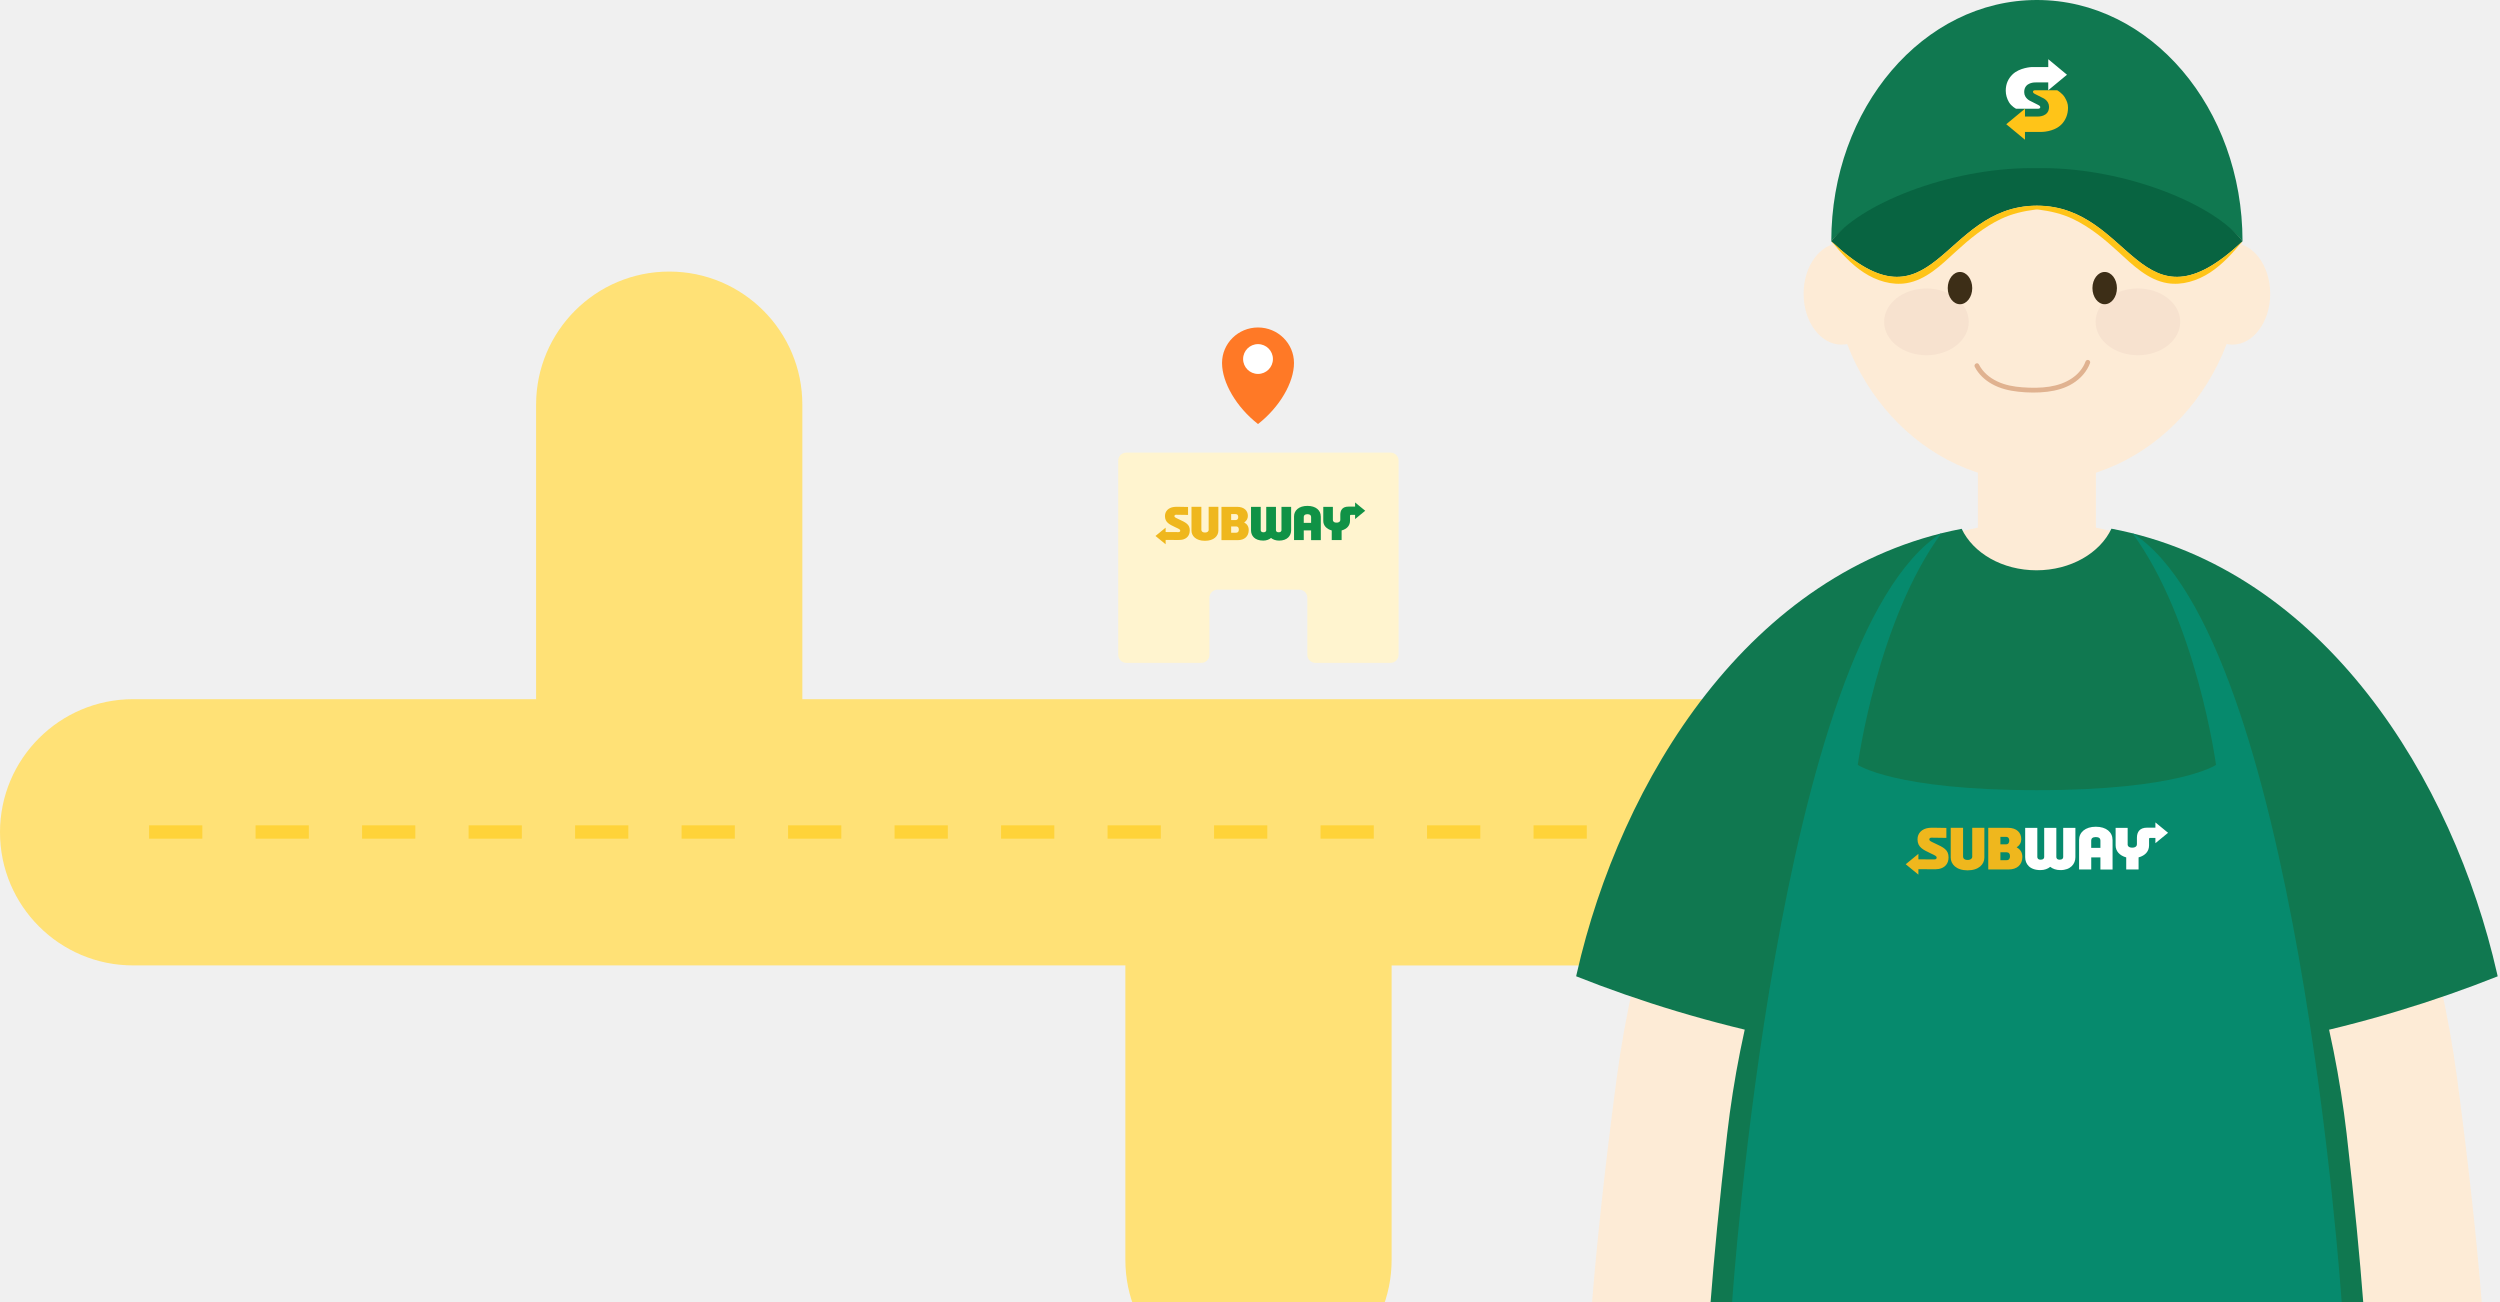
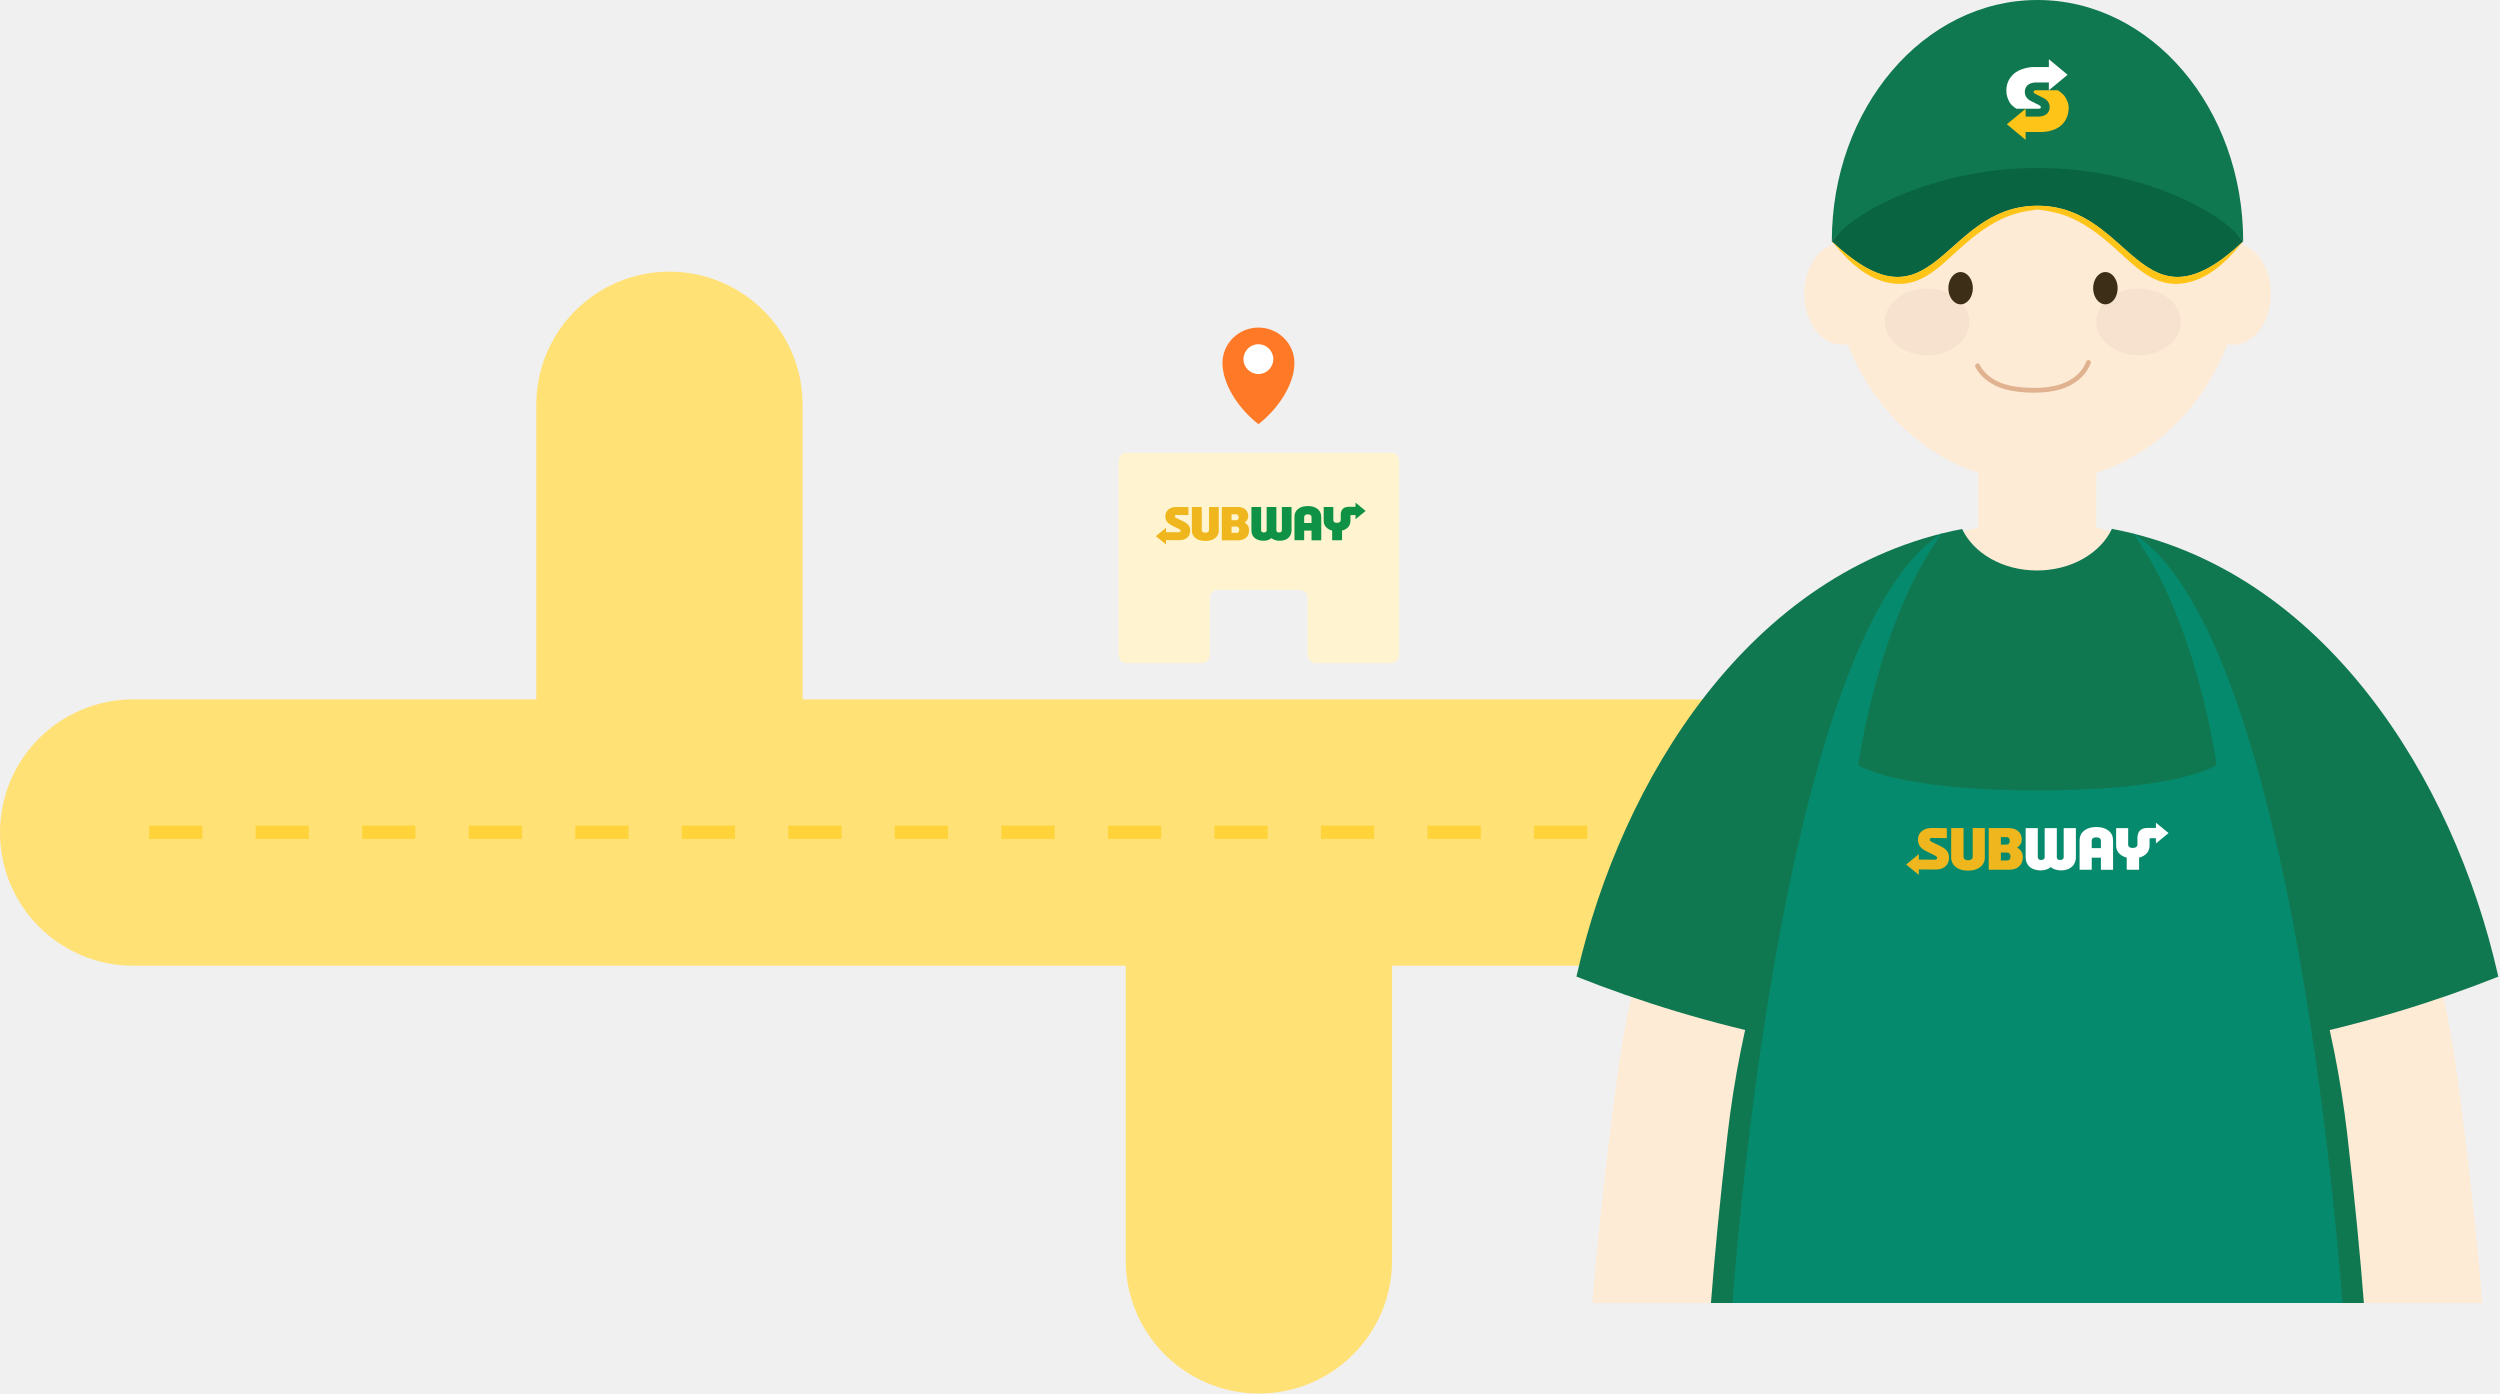
- <svg xmlns="http://www.w3.org/2000/svg" width="939" height="489" viewBox="0 0 939 489" fill="none">
-   <path d="M472.69 523.23C445.08 523.23 422.69 500.84 422.69 473.23V362.61H50C22.39 362.61 0 340.22 0 312.61C0 285 22.39 262.61 50 262.61H201.36V152C201.36 124.39 223.75 102 251.36 102C278.97 102 301.36 124.39 301.36 152V262.62H666.47C694.08 262.62 716.47 285.01 716.47 312.62C716.47 340.23 694.08 362.62 666.47 362.62H522.69V473.24C522.69 500.85 500.3 523.24 472.69 523.24V523.23Z" fill="#FFE176" />
-   <g clip-path="url(#clip0_747_1008)">
-     <path d="M76 310H56V315H76V310Z" fill="#FFD339" />
-     <path d="M116 310H96V315H116V310Z" fill="#FFD339" />
-     <path d="M156 310H136V315H156V310Z" fill="#FFD339" />
-     <path d="M196 310H176V315H196V310Z" fill="#FFD339" />
-     <path d="M236 310H216V315H236V310Z" fill="#FFD339" />
-     <path d="M276 310H256V315H276V310Z" fill="#FFD339" />
-     <path d="M316 310H296V315H316V310Z" fill="#FFD339" />
-     <path d="M356 310H336V315H356V310Z" fill="#FFD339" />
-     <path d="M396 310H376V315H396V310Z" fill="#FFD339" />
-     <path d="M436 310H416V315H436V310Z" fill="#FFD339" />
-     <path d="M476 310H456V315H476V310Z" fill="#FFD339" />
-     <path d="M516 310H496V315H516V310Z" fill="#FFD339" />
-     <path d="M556 310H536V315H556V310Z" fill="#FFD339" />
-     <path d="M596 310H576V315H596V310Z" fill="#FFD339" />
-     <path d="M636 310H616V315H636V310Z" fill="#FFD339" />
-     <path d="M676 310H656V315H676V310Z" fill="#FFD339" />
-     <path d="M716 310H696V315H716V310Z" fill="#FFD339" />
+ <svg xmlns="http://www.w3.org/2000/svg" width="897" height="500" viewBox="0 0 897 500" fill="none">
+   <path d="M451.695 499.99C425.312 499.99 403.916 478.595 403.916 452.211V346.504H47.779C21.395 346.504 0 325.109 0 298.725C0 272.341 21.395 250.946 47.779 250.946H192.417V145.249C192.417 118.865 213.812 97.469 240.196 97.469C266.58 97.469 287.975 118.865 287.975 145.249V250.955H636.869C663.252 250.955 684.648 272.351 684.648 298.735C684.648 325.118 663.252 346.514 636.869 346.514H499.475V452.221C499.475 478.604 478.079 500 451.695 500V499.99Z" fill="#FFE176" />
+   <g clip-path="url(#clip0_763_1120)">
+     <path d="M72.612 296.233H53.5V301.011H72.612V296.233Z" fill="#FFD339" />
+     <path d="M110.834 296.233H91.723V301.011H110.834V296.233Z" fill="#FFD339" />
+     <path d="M149.059 296.233H129.947V301.011H149.059V296.233Z" fill="#FFD339" />
+     <path d="M187.282 296.233H168.17V301.011H187.282V296.233Z" fill="#FFD339" />
+     <path d="M225.506 296.233H206.395V301.011H225.506V296.233Z" fill="#FFD339" />
+     <path d="M263.729 296.233H244.617V301.011H263.729V296.233Z" fill="#FFD339" />
+     <path d="M301.952 296.233H282.84V301.011H301.952V296.233Z" fill="#FFD339" />
+     <path d="M340.176 296.233H321.064V301.011H340.176V296.233Z" fill="#FFD339" />
+     <path d="M378.399 296.233H359.287V301.011H378.399V296.233Z" fill="#FFD339" />
+     <path d="M416.621 296.233H397.51V301.011H416.621V296.233Z" fill="#FFD339" />
+     <path d="M454.846 296.233H435.734V301.011H454.846V296.233Z" fill="#FFD339" />
+     <path d="M493.069 296.233H473.957V301.011H493.069V296.233Z" fill="#FFD339" />
+     <path d="M531.291 296.233H512.18V301.011H531.291V296.233Z" fill="#FFD339" />
+     <path d="M569.516 296.233H550.404V301.011H569.516V296.233Z" fill="#FFD339" />
+     <path d="M607.739 296.233H588.627V301.011H607.739V296.233Z" fill="#FFD339" />
+     <path d="M645.963 296.233H626.852V301.011H645.963V296.233Z" fill="#FFD339" />
+     <path d="M684.186 296.233H665.074V301.011H684.186V296.233Z" fill="#FFD339" />
  </g>
-   <path d="M932.151 489.24C930.481 468.56 927.661 440.81 922.881 404.9C910.061 308.5 858.641 196.03 765.101 195.96H765.021C671.491 196.02 620.061 308.49 607.241 404.9C602.461 440.82 599.641 468.57 597.971 489.24H932.151Z" fill="#FDEBD6" />
-   <path d="M787.22 133.22H742.9V204.32H787.22V133.22Z" fill="#FDEBD6" />
-   <path d="M765.13 399.96C830.71 399.96 890.9 385.52 938.13 366.71C938.05 366.35 937.97 365.99 937.89 365.63C921.39 292.98 872.93 213.79 793.06 198.57C788.78 207.7 777.8 214.2 764.92 214.2C752.04 214.2 741.1 207.72 736.8 198.62C657.09 213.97 608.72 293.07 592.24 365.63C592.16 365.99 592.08 366.34 592 366.69C639.27 385.51 699.53 399.96 765.14 399.96H765.13Z" fill="#107850" />
-   <path d="M887.64 489.24C886.37 472.77 884.4 451.81 881.38 425.74C871.93 344.3 834.03 249.29 765.09 249.24H765.03C696.09 249.29 658.19 344.3 648.74 425.74C645.72 451.8 643.75 472.77 642.48 489.24H887.63H887.64Z" fill="#107850" />
-   <path d="M800.85 200.16C825.03 233.03 832.34 287.3 832.34 287.3C832.34 287.3 818.48 296.79 765.15 296.79H764.97C711.64 296.79 697.78 287.3 697.78 287.3C697.78 287.3 705.08 233.03 729.27 200.16C667.36 239.38 650.58 489.24 650.58 489.24H879.54C879.54 489.24 862.76 239.38 800.85 200.16Z" fill="#068A6D" />
-   <path d="M731.879 322.03C731.879 324.45 730.479 325.93 728.269 326.38C727.649 326.5 726.629 326.5 725.929 326.5L720.549 326.46V328.51L715.789 324.61L720.549 320.71V322.76L726.589 322.8C727.159 322.8 727.409 322.47 727.409 322.14C727.409 321.53 726.839 321.32 725.109 320.5C722.359 319.18 720.219 318.24 720.219 315.24C720.219 312.9 721.899 311.3 724.369 310.97C724.859 310.89 725.809 310.89 726.379 310.89C727.609 310.89 731.059 310.97 731.059 310.97V314.71L725.389 314.63C724.899 314.63 724.649 314.96 724.649 315.29C724.649 315.78 725.059 315.98 726.659 316.73C730.029 318.29 731.879 319.15 731.879 322.03ZM740.789 321.73C740.789 322.42 740.169 323 739.059 323C737.859 323 737.329 322.43 737.329 321.73V310.93H732.689V322.1C732.689 324.56 734.739 326.9 739.009 326.9C743.279 326.9 745.329 324.6 745.329 322.1V310.93H740.769V321.73H740.779H740.789ZM759.599 321.81C759.599 324.89 757.509 326.57 754.469 326.57H746.789V310.92H754.179C757.509 310.92 759.189 312.77 759.189 315.19C759.189 316.42 758.619 317.49 757.459 318.27C758.819 319.01 759.589 320.16 759.589 321.8L759.599 321.81ZM751.349 317.13H753.479C754.299 317.13 754.679 316.56 754.679 315.73C754.679 314.9 754.309 314.33 753.479 314.33H751.349V317.12V317.13ZM754.959 321.6C754.959 320.66 754.509 320.12 753.689 320.12H751.349V323.08H753.689C754.549 323.08 754.959 322.51 754.959 321.6Z" fill="#EFB71D" />
-   <path d="M774.958 310.95H779.518V321.96C779.518 324.51 777.708 326.81 773.888 326.81C772.248 326.81 770.968 326.32 770.068 325.58C769.168 326.32 767.938 326.81 766.408 326.81C762.338 326.81 760.658 324.51 760.658 321.96V310.95H765.218V321.87C765.218 322.32 765.468 322.9 766.488 322.9C767.508 322.9 767.798 322.37 767.798 321.87V310.95H772.358V321.87C772.358 322.32 772.608 322.9 773.628 322.9C774.648 322.9 774.938 322.37 774.938 321.87V310.95H774.958ZM799.148 317.11V310.95H794.628V317.52C794.628 319.7 796.108 321.34 798.608 322.04V326.56H803.248V322.04C805.798 321.35 807.188 319.7 807.188 317.52V315.1C807.188 314.85 807.308 314.73 807.558 314.73H809.568V316.7L814.328 312.8L809.568 308.9V310.87H806.408C803.738 310.87 802.628 312.43 802.628 314.65V317.11C802.628 317.68 802.218 318.38 800.858 318.38C799.498 318.38 799.128 317.69 799.128 317.11H799.138H799.148ZM793.478 315.43V326.6H788.918V322.04H785.468V326.56H780.908V315.44C780.908 312.65 783.208 310.52 787.188 310.52C791.168 310.52 793.468 312.61 793.468 315.44V315.43H793.478ZM788.918 318.46V315.67C788.918 314.93 788.388 314.4 787.188 314.4C785.988 314.4 785.458 314.93 785.458 315.67V318.46H788.918Z" fill="white" />
-   <path d="M691.61 129.44C699.441 129.44 705.79 120.893 705.79 110.35C705.79 99.807 699.441 91.26 691.61 91.26C683.778 91.26 677.43 99.807 677.43 110.35C677.43 120.893 683.778 129.44 691.61 129.44Z" fill="#FDEBD6" />
-   <path d="M838.51 129.44C846.341 129.44 852.69 120.893 852.69 110.35C852.69 99.807 846.341 91.26 838.51 91.26C830.679 91.26 824.33 99.807 824.33 110.35C824.33 120.893 830.679 129.44 838.51 129.44Z" fill="#FDEBD6" />
-   <path d="M765.06 181.09C807.713 181.09 842.29 143.28 842.29 96.64C842.29 49.999 807.713 12.19 765.06 12.19C722.407 12.19 687.83 49.999 687.83 96.64C687.83 143.28 722.407 181.09 765.06 181.09Z" fill="#FDEBD6" />
-   <path d="M723.57 133.43C732.345 133.43 739.46 127.816 739.46 120.89C739.46 113.964 732.345 108.35 723.57 108.35C714.794 108.35 707.68 113.964 707.68 120.89C707.68 127.816 714.794 133.43 723.57 133.43Z" fill="#F7E2CF" />
-   <path d="M802.999 133.43C811.775 133.43 818.889 127.816 818.889 120.89C818.889 113.964 811.775 108.35 802.999 108.35C794.224 108.35 787.109 113.964 787.109 120.89C787.109 127.816 794.224 133.43 802.999 133.43Z" fill="#F7E2CF" />
-   <path d="M736.17 114.27C738.711 114.27 740.77 111.557 740.77 108.21C740.77 104.863 738.711 102.15 736.17 102.15C733.63 102.15 731.57 104.863 731.57 108.21C731.57 111.557 733.63 114.27 736.17 114.27Z" fill="#3D2E17" />
-   <path d="M790.52 114.27C793.06 114.27 795.12 111.557 795.12 108.21C795.12 104.863 793.06 102.15 790.52 102.15C787.979 102.15 785.92 104.863 785.92 108.21C785.92 111.557 787.979 114.27 790.52 114.27Z" fill="#3D2E17" />
-   <path d="M741.72 137.79C743.13 140.54 745.48 142.73 748.16 144.23C751.23 145.96 754.7 146.77 758.18 147.14C761.74 147.52 765.43 147.58 768.99 147.14C772.35 146.72 775.68 145.82 778.57 144.01C781.46 142.2 783.85 139.57 785.04 136.32C785.21 135.86 784.85 135.33 784.41 135.21C783.91 135.07 783.47 135.38 783.3 135.84C782.38 138.36 780.53 140.49 778.34 142C775.79 143.76 772.85 144.74 769.81 145.22C766.48 145.75 763.03 145.72 759.68 145.48C756.42 145.25 753.09 144.66 750.12 143.23C747.15 141.8 744.75 139.75 743.28 136.89C742.75 135.86 741.2 136.77 741.72 137.8V137.79Z" fill="#E0B290" />
-   <path d="M765.06 0C722.41 0 687.83 40.57 687.83 90.61C698.17 77.64 732.66 64.68 765.06 64.68C797.46 64.68 831.95 77.65 842.29 90.61C842.29 40.57 807.72 0 765.06 0Z" fill="#107850" />
-   <path d="M757.199 40.83H765.639C765.639 40.83 766.319 40.82 766.319 40.25C766.319 39.74 765.609 39.45 765.609 39.45L762.689 37.97C762.689 37.97 760.289 37.03 760.289 34.59C760.289 30.72 764.609 30.96 764.609 30.96H769.319V33.9L776.359 28.07L769.329 22.24V25.18H763.179C763.179 25.18 758.509 25.34 755.829 28.03C754.289 29.57 753.359 31.5 753.359 34.08C753.359 35.58 753.809 37.07 754.549 38.35C755.479 39.96 757.209 40.83 757.209 40.83H757.199Z" fill="white" />
-   <path d="M772.709 33.9H764.269C764.269 33.9 763.589 33.91 763.589 34.48C763.589 34.99 764.299 35.28 764.299 35.28L767.219 36.76C767.219 36.76 769.619 37.7 769.619 40.14C769.619 44.01 765.299 43.77 765.299 43.77H760.589V40.83L753.549 46.66L760.579 52.49V49.55H766.729C766.729 49.55 771.409 49.61 774.259 46.76C775.799 45.22 776.749 43.03 776.749 40.45C776.749 38.95 776.299 37.9 775.559 36.62C774.629 35.01 772.689 33.91 772.689 33.91L772.709 33.9Z" fill="#FFC418" />
-   <path d="M842.29 90.61C832.12 76.86 798.53 63.14 766.98 63.14C766.34 63.14 765.7 63.14 765.06 63.16C764.42 63.15 763.78 63.14 763.14 63.14C731.59 63.14 698 76.86 687.83 90.61C687.83 90.61 687.83 90.62 687.84 90.63C687.85 90.64 687.87 90.66 687.88 90.68C726.52 127.11 729.01 77.37 765.01 77.28H765.1C801.1 77.37 803.59 127.11 842.23 90.68C842.23 90.68 842.26 90.65 842.27 90.63C842.27 90.63 842.27 90.62 842.28 90.61H842.29Z" fill="#086441" />
-   <path d="M765.111 77.23H765.021C729.021 77.32 726.531 127.06 687.891 90.63C691.471 95 695.301 99.27 700.041 102.36C704.771 105.45 710.541 107.28 716.111 106.35C723.411 105.13 729.081 99.57 734.531 94.56C739.711 89.8 745.211 85.25 751.571 82.23C755.701 80.26 760.081 79.28 764.561 78.71C764.901 78.67 765.241 78.67 765.581 78.71C770.071 79.28 774.451 80.27 778.571 82.23C784.931 85.26 790.431 89.8 795.611 94.56C801.061 99.57 806.731 105.13 814.031 106.35C819.601 107.28 825.371 105.45 830.101 102.36C834.831 99.27 838.661 95 842.251 90.63C803.611 127.06 801.121 77.31 765.121 77.23H765.111Z" fill="#FFC418" />
-   <path d="M472.512 123C479.971 123 486.023 128.97 486.023 136.333C486.023 143.696 480.626 152.943 472.512 159.27C464.397 152.943 459 143.696 459 136.333C459 128.97 465.047 123 472.512 123Z" fill="#FF7926" />
-   <path d="M472.511 140.448C475.604 140.448 478.111 137.941 478.111 134.849C478.111 131.757 475.604 129.25 472.511 129.25C469.419 129.25 466.912 131.757 466.912 134.849C466.912 137.941 469.419 140.448 472.511 140.448Z" fill="white" />
-   <g clip-path="url(#clip1_747_1008)">
-     <path d="M420 173.02V245.95C420 247.62 421.35 248.97 423.02 248.97H451.24C452.91 248.97 454.26 247.62 454.26 245.95V224.5C454.26 222.83 455.61 221.48 457.28 221.48H488.02C489.69 221.48 491.04 222.83 491.04 224.5V245.95C491.04 247.62 492.39 248.97 494.06 248.97H522.29C523.96 248.97 525.31 247.62 525.31 245.95V173.02C525.31 171.35 523.96 170 522.29 170H423.02C421.35 170 420 171.35 420 173.02Z" fill="#FFF4CF" />
-     <path d="M446.87 199.24C446.87 201.18 445.75 202.36 443.98 202.72C443.49 202.82 442.67 202.82 442.11 202.82L437.81 202.79V204.43L434 201.31L437.81 198.19V199.83L442.64 199.86C443.1 199.86 443.3 199.6 443.3 199.34C443.3 198.85 442.84 198.68 441.46 198.03C439.26 196.98 437.56 196.22 437.56 193.83C437.56 191.96 438.91 190.68 440.88 190.42C441.27 190.35 442.03 190.35 442.49 190.35C443.48 190.35 446.23 190.42 446.23 190.42V193.41L441.7 193.34C441.31 193.34 441.11 193.6 441.11 193.86C441.11 194.25 441.44 194.42 442.72 195.01C445.41 196.26 446.89 196.95 446.89 199.24H446.87ZM453.99 199C453.99 199.56 453.5 200.02 452.61 200.02C451.65 200.02 451.23 199.56 451.23 199V190.36H447.52V199.29C447.52 201.26 449.16 203.13 452.57 203.13C455.98 203.13 457.62 201.29 457.62 199.29V190.36H453.97V199H453.98H453.99ZM469.02 199.07C469.02 201.53 467.35 202.88 464.92 202.88H458.78V190.37H464.69C467.35 190.37 468.7 191.85 468.7 193.78C468.7 194.77 468.24 195.62 467.32 196.24C468.4 196.83 469.02 197.75 469.02 199.06V199.07ZM462.42 195.33H464.12C464.78 195.33 465.08 194.87 465.08 194.21C465.08 193.55 464.78 193.09 464.12 193.09H462.42V195.32V195.33ZM465.31 198.91C465.31 198.16 464.95 197.73 464.29 197.73H462.42V200.09H464.29C464.98 200.09 465.31 199.63 465.31 198.91Z" fill="#EFB71D" />
-     <path d="M481.301 190.38H484.951V199.18C484.951 201.21 483.511 203.05 480.451 203.05C479.141 203.05 478.121 202.66 477.401 202.06C476.681 202.65 475.701 203.05 474.481 203.05C471.231 203.05 469.881 201.21 469.881 199.18V190.38H473.531V199.11C473.531 199.47 473.731 199.93 474.551 199.93C475.371 199.93 475.601 199.5 475.601 199.11V190.38H479.251V199.11C479.251 199.47 479.451 199.93 480.271 199.93C481.091 199.93 481.321 199.5 481.321 199.11V190.38H481.301ZM500.631 195.3V190.38H497.021V195.63C497.021 197.37 498.201 198.68 500.201 199.24V202.85H503.911V199.24C505.941 198.68 507.061 197.37 507.061 195.63V193.69C507.061 193.49 507.161 193.39 507.361 193.39H508.971V194.96L512.781 191.84L508.971 188.72V190.29H506.441C504.301 190.29 503.421 191.54 503.421 193.31V195.28C503.421 195.74 503.091 196.3 502.011 196.3C500.931 196.3 500.631 195.74 500.631 195.28H500.641L500.631 195.3ZM496.101 193.95V202.88H492.451V199.23H489.691V202.84H486.041V193.95C486.041 191.72 487.881 190.01 491.061 190.01C494.241 190.01 496.081 191.68 496.081 193.95H496.101ZM492.451 196.38V194.15C492.451 193.56 492.021 193.13 491.071 193.13C490.121 193.13 489.691 193.56 489.691 194.15V196.38H492.451Z" fill="#109246" />
+   <path d="M890.662 467.511C889.066 447.75 886.371 421.232 881.803 386.917C869.553 294.799 820.417 187.324 731.031 187.258H730.955C641.579 187.315 592.433 294.789 580.183 386.917C575.615 421.242 572.92 447.759 571.324 467.511H890.662Z" fill="#FDEBD6" />
+   <path d="M752.158 127.304H709.807V195.246H752.158V127.304Z" fill="#FDEBD6" />
+   <path d="M731.071 382.198C793.739 382.198 851.255 368.399 896.387 350.424C896.311 350.08 896.235 349.736 896.158 349.392C880.391 279.969 834.083 204.296 757.761 189.752C753.671 198.477 743.179 204.688 730.871 204.688C718.563 204.688 708.109 198.496 704 189.8C627.83 204.468 581.608 280.055 565.86 349.392C565.784 349.736 565.707 350.071 565.631 350.405C610.801 368.389 668.385 382.198 731.081 382.198H731.071Z" fill="#107850" />
+   <path d="M848.158 467.509C846.944 451.771 845.062 431.742 842.176 406.829C833.146 329.007 796.929 238.216 731.051 238.169H730.994C665.116 238.216 628.899 329.007 619.869 406.829C616.983 431.732 615.1 451.771 613.887 467.509H848.148H848.158Z" fill="#107850" />
+   <path d="M765.229 191.271C788.335 222.681 795.32 274.541 795.32 274.541C795.32 274.541 782.076 283.609 731.114 283.609H730.942C679.981 283.609 666.736 274.541 666.736 274.541C666.736 274.541 673.712 222.681 696.828 191.271C637.668 228.749 621.633 467.512 621.633 467.512H840.424C840.424 467.512 824.389 228.749 765.229 191.271Z" fill="#068A6D" />
+   <path d="M699.305 307.723C699.305 310.036 697.967 311.45 695.855 311.88C695.263 311.995 694.288 311.995 693.619 311.995L688.478 311.956V313.915L683.93 310.188L688.478 306.462V308.421L694.25 308.459C694.795 308.459 695.034 308.144 695.034 307.828C695.034 307.245 694.489 307.045 692.836 306.261C690.208 305 688.163 304.101 688.163 301.235C688.163 298.999 689.768 297.47 692.129 297.154C692.597 297.078 693.505 297.078 694.049 297.078C695.225 297.078 698.521 297.154 698.521 297.154V300.728L693.103 300.652C692.635 300.652 692.396 300.967 692.396 301.282C692.396 301.751 692.788 301.942 694.317 302.658C697.537 304.149 699.305 304.971 699.305 307.723ZM707.819 307.436C707.819 308.096 707.227 308.65 706.166 308.65C705.019 308.65 704.513 308.105 704.513 307.436V297.116H700.079V307.79C700.079 310.141 702.038 312.377 706.118 312.377C710.199 312.377 712.158 310.179 712.158 307.79V297.116H707.8V307.436H707.81H707.819ZM725.794 307.513C725.794 310.456 723.797 312.061 720.892 312.061H713.553V297.107H720.615C723.797 297.107 725.402 298.874 725.402 301.187C725.402 302.362 724.857 303.385 723.749 304.13C725.048 304.837 725.784 305.936 725.784 307.503L725.794 307.513ZM717.91 303.041H719.946C720.729 303.041 721.092 302.496 721.092 301.703C721.092 300.91 720.739 300.365 719.946 300.365H717.91V303.031V303.041ZM721.36 307.312C721.36 306.414 720.93 305.898 720.146 305.898H717.91V308.726H720.146C720.968 308.726 721.36 308.182 721.36 307.312Z" fill="#EFB71D" />
+   <path d="M740.47 297.139H744.827V307.66C744.827 310.097 743.097 312.294 739.447 312.294C737.88 312.294 736.657 311.826 735.797 311.119C734.937 311.826 733.761 312.294 732.299 312.294C728.41 312.294 726.805 310.097 726.805 307.66V297.139H731.162V307.574C731.162 308.004 731.401 308.558 732.376 308.558C733.35 308.558 733.628 308.052 733.628 307.574V297.139H737.985V307.574C737.985 308.004 738.224 308.558 739.199 308.558C740.173 308.558 740.45 308.052 740.45 307.574V297.139H740.47ZM763.585 303.025V297.139H759.266V303.417C759.266 305.5 760.68 307.067 763.069 307.736V312.056H767.503V307.736C769.94 307.077 771.268 305.5 771.268 303.417V301.105C771.268 300.866 771.383 300.751 771.622 300.751H773.542V302.634L778.091 298.907L773.542 295.18V297.062H770.523C767.971 297.062 766.911 298.553 766.911 300.675V303.025C766.911 303.57 766.519 304.239 765.219 304.239C763.92 304.239 763.566 303.58 763.566 303.025H763.576H763.585ZM758.167 301.42V312.094H753.81V307.736H750.513V312.056H746.155V301.429C746.155 298.763 748.353 296.728 752.156 296.728C755.96 296.728 758.157 298.725 758.157 301.429V301.42H758.167ZM753.81 304.315V301.649C753.81 300.942 753.303 300.436 752.156 300.436C751.01 300.436 750.503 300.942 750.503 301.649V304.315H753.81Z" fill="white" />
+   <path d="M660.894 123.69C668.377 123.69 674.444 115.523 674.444 105.448C674.444 95.373 668.377 87.206 660.894 87.206C653.41 87.206 647.344 95.373 647.344 105.448C647.344 115.523 653.41 123.69 660.894 123.69Z" fill="#FDEBD6" />
+   <path d="M801.249 123.69C808.733 123.69 814.8 115.523 814.8 105.448C814.8 95.373 808.733 87.206 801.249 87.206C793.766 87.206 787.699 95.373 787.699 105.448C787.699 115.523 793.766 123.69 801.249 123.69Z" fill="#FDEBD6" />
+   <path d="M731.091 173.045C771.849 173.045 804.891 136.915 804.891 92.346C804.891 47.777 771.849 11.646 731.091 11.646C690.332 11.646 657.291 47.777 657.291 92.346C657.291 136.915 690.332 173.045 731.091 173.045Z" fill="#FDEBD6" />
+   <path d="M691.434 127.499C699.82 127.499 706.618 122.134 706.618 115.516C706.618 108.898 699.82 103.533 691.434 103.533C683.048 103.533 676.25 108.898 676.25 115.516C676.25 122.134 683.048 127.499 691.434 127.499Z" fill="#F7E2CF" />
+   <path d="M767.323 127.499C775.709 127.499 782.507 122.134 782.507 115.516C782.507 108.898 775.709 103.533 767.323 103.533C758.937 103.533 752.139 108.898 752.139 115.516C752.139 122.134 758.937 127.499 767.323 127.499Z" fill="#F7E2CF" />
+   <path d="M703.466 109.194C705.894 109.194 707.862 106.602 707.862 103.404C707.862 100.205 705.894 97.613 703.466 97.613C701.038 97.613 699.07 100.205 699.07 103.404C699.07 106.602 701.038 109.194 703.466 109.194Z" fill="#3D2E17" />
+   <path d="M755.413 109.194C757.841 109.194 759.809 106.602 759.809 103.404C759.809 100.205 757.841 97.613 755.413 97.613C752.986 97.613 751.018 100.205 751.018 103.404C751.018 106.602 752.986 109.194 755.413 109.194Z" fill="#3D2E17" />
+   <path d="M708.767 131.666C710.114 134.294 712.36 136.387 714.92 137.82C717.854 139.474 721.17 140.248 724.495 140.601C727.897 140.964 731.423 141.022 734.825 140.601C738.036 140.2 741.218 139.34 743.98 137.61C746.741 135.881 749.025 133.367 750.162 130.262C750.325 129.822 749.981 129.316 749.56 129.201C749.083 129.067 748.662 129.364 748.5 129.803C747.621 132.211 745.853 134.247 743.76 135.69C741.323 137.371 738.514 138.308 735.609 138.766C732.427 139.273 729.13 139.244 725.929 139.015C722.814 138.795 719.631 138.231 716.793 136.865C713.955 135.498 711.662 133.539 710.257 130.806C709.751 129.822 708.27 130.692 708.767 131.676V131.666Z" fill="#E0B290" />
+   <path d="M731.056 0C690.3 0 657.256 38.768 657.256 86.585C667.137 74.192 700.095 61.807 731.056 61.807C762.017 61.807 794.975 74.201 804.856 86.585C804.856 38.768 771.821 0 731.056 0Z" fill="#107850" />
+   <path d="M723.546 39.017H731.612C731.612 39.017 732.261 39.008 732.261 38.463C732.261 37.976 731.583 37.699 731.583 37.699L728.793 36.285C728.793 36.285 726.499 35.386 726.499 33.055C726.499 29.357 730.627 29.586 730.627 29.586H735.128V32.395L741.855 26.824L735.138 21.253V24.063H729.261C729.261 24.063 724.798 24.215 722.237 26.786C720.766 28.258 719.877 30.102 719.877 32.567C719.877 34.001 720.307 35.425 721.014 36.648C721.903 38.186 723.556 39.017 723.556 39.017H723.546Z" fill="white" />
+   <path d="M738.377 32.398H730.312C730.312 32.398 729.662 32.407 729.662 32.952C729.662 33.439 730.341 33.716 730.341 33.716L733.131 35.13C733.131 35.13 735.425 36.029 735.425 38.36C735.425 42.058 731.296 41.829 731.296 41.829H726.796V39.02L720.068 44.591L726.786 50.162V47.352H732.663C732.663 47.352 737.135 47.41 739.858 44.686C741.33 43.215 742.238 41.122 742.238 38.657C742.238 37.223 741.808 36.22 741.101 34.997C740.212 33.458 738.358 32.407 738.358 32.407L738.377 32.398Z" fill="#FFC418" />
+   <path d="M804.856 86.588C795.137 73.448 763.039 60.338 732.89 60.338C732.279 60.338 731.667 60.338 731.056 60.357C730.444 60.347 729.833 60.338 729.221 60.338C699.072 60.338 666.974 73.448 657.256 86.588C657.256 86.588 657.256 86.597 657.265 86.607C657.275 86.616 657.294 86.635 657.304 86.654C694.227 121.466 696.607 73.936 731.008 73.85H731.094C765.495 73.936 767.874 121.466 804.798 86.654C804.798 86.654 804.827 86.626 804.836 86.607C804.836 86.607 804.836 86.597 804.846 86.588H804.856Z" fill="#086441" />
+   <path d="M731.109 73.801H731.023C696.622 73.887 694.242 121.418 657.318 86.606C660.739 90.782 664.399 94.862 668.929 97.815C673.449 100.768 678.962 102.517 684.285 101.628C691.261 100.462 696.679 95.149 701.887 90.362C706.837 85.813 712.092 81.465 718.17 78.579C722.117 76.697 726.302 75.76 730.583 75.216C730.908 75.177 731.233 75.177 731.558 75.216C735.848 75.76 740.034 76.706 743.971 78.579C750.048 81.475 755.304 85.813 760.254 90.362C765.462 95.149 770.88 100.462 777.856 101.628C783.178 102.517 788.692 100.768 793.212 97.815C797.732 94.862 801.392 90.782 804.822 86.606C767.899 121.418 765.519 73.878 731.118 73.801H731.109Z" fill="#FFC418" />
+   <path d="M451.529 117.535C458.657 117.535 464.44 123.24 464.44 130.276C464.44 137.312 459.283 146.148 451.529 152.194C443.774 146.148 438.617 137.312 438.617 130.276C438.617 123.24 444.396 117.535 451.529 117.535Z" fill="#FF7926" />
+   <path d="M451.511 134.207C454.466 134.207 456.861 131.812 456.861 128.857C456.861 125.902 454.466 123.506 451.511 123.506C448.556 123.506 446.16 125.902 446.16 128.857C446.16 131.812 448.556 134.207 451.511 134.207Z" fill="white" />
+   <g clip-path="url(#clip1_763_1120)">
+     <path d="M401.342 165.333V235.024C401.342 236.62 402.632 237.91 404.228 237.91H431.194C432.79 237.91 434.08 236.62 434.08 235.024V214.526C434.08 212.931 435.37 211.641 436.966 211.641H466.341C467.937 211.641 469.227 212.931 469.227 214.526V235.024C469.227 236.62 470.517 237.91 472.112 237.91H499.089C500.684 237.91 501.974 236.62 501.974 235.024V165.333C501.974 163.737 500.684 162.447 499.089 162.447H404.228C402.632 162.447 401.342 163.737 401.342 165.333Z" fill="#FFF4CF" />
+     <path d="M427.019 190.388C427.019 192.242 425.949 193.37 424.257 193.714C423.789 193.809 423.006 193.809 422.47 193.809L418.361 193.781V195.348L414.721 192.366L418.361 189.385V190.952L422.977 190.981C423.417 190.981 423.608 190.732 423.608 190.484C423.608 190.016 423.168 189.853 421.849 189.232C419.747 188.229 418.123 187.502 418.123 185.219C418.123 183.432 419.413 182.208 421.295 181.96C421.668 181.893 422.394 181.893 422.834 181.893C423.78 181.893 426.408 181.96 426.408 181.96V184.817L422.079 184.75C421.706 184.75 421.515 184.999 421.515 185.247C421.515 185.62 421.83 185.782 423.053 186.346C425.624 187.541 427.038 188.2 427.038 190.388H427.019ZM433.823 190.159C433.823 190.694 433.355 191.134 432.504 191.134C431.587 191.134 431.185 190.694 431.185 190.159V181.903H427.64V190.436C427.64 192.318 429.207 194.105 432.466 194.105C435.724 194.105 437.292 192.347 437.292 190.436V181.903H433.804V190.159H433.813H433.823ZM448.185 190.226C448.185 192.577 446.589 193.867 444.267 193.867H438.4V181.912H444.048C446.589 181.912 447.879 183.326 447.879 185.171C447.879 186.117 447.44 186.929 446.561 187.521C447.593 188.085 448.185 188.964 448.185 190.216V190.226ZM441.878 186.652H443.503C444.134 186.652 444.42 186.212 444.42 185.582C444.42 184.951 444.134 184.511 443.503 184.511H441.878V186.642V186.652ZM444.64 190.073C444.64 189.356 444.296 188.945 443.665 188.945H441.878V191.2H443.665C444.325 191.2 444.64 190.761 444.64 190.073Z" fill="#EFB71D" />
+     <path d="M459.921 181.922H463.408V190.331C463.408 192.271 462.032 194.029 459.108 194.029C457.857 194.029 456.882 193.656 456.194 193.083C455.506 193.647 454.569 194.029 453.404 194.029C450.298 194.029 449.008 192.271 449.008 190.331V181.922H452.496V190.264C452.496 190.608 452.687 191.048 453.47 191.048C454.254 191.048 454.474 190.637 454.474 190.264V181.922H457.962V190.264C457.962 190.608 458.153 191.048 458.936 191.048C459.72 191.048 459.94 190.637 459.94 190.264V181.922H459.921ZM478.392 186.623V181.922H474.942V186.939C474.942 188.601 476.07 189.853 477.981 190.388V193.838H481.526V190.388C483.466 189.853 484.536 188.601 484.536 186.939V185.085C484.536 184.894 484.632 184.798 484.823 184.798H486.362V186.298L490.002 183.317L486.362 180.335V181.836H483.944C481.899 181.836 481.058 183.03 481.058 184.722V186.604C481.058 187.044 480.743 187.579 479.711 187.579C478.679 187.579 478.392 187.044 478.392 186.604H478.402L478.392 186.623ZM474.063 185.333V193.867H470.575V190.379H467.938V193.828H464.45V185.333C464.45 183.202 466.208 181.568 469.247 181.568C472.286 181.568 474.044 183.164 474.044 185.333H474.063ZM470.575 187.655V185.524C470.575 184.96 470.164 184.55 469.257 184.55C468.349 184.55 467.938 184.96 467.938 185.524V187.655H470.575Z" fill="#109246" />
  </g>
  <defs>
-     <clipPath id="clip0_747_1008">
-       <rect width="660" height="5" fill="white" transform="translate(56 310)" />
+     <clipPath id="clip0_763_1120">
+       <rect width="630.686" height="4.778" fill="white" transform="translate(53.5 296.233)" />
    </clipPath>
-     <clipPath id="clip1_747_1008">
-       <rect width="105.29" height="78.97" fill="white" transform="translate(420 170)" />
+     <clipPath id="clip1_763_1120">
+       <rect width="100.614" height="75.463" fill="white" transform="translate(401.342 162.447)" />
    </clipPath>
  </defs>
</svg>
